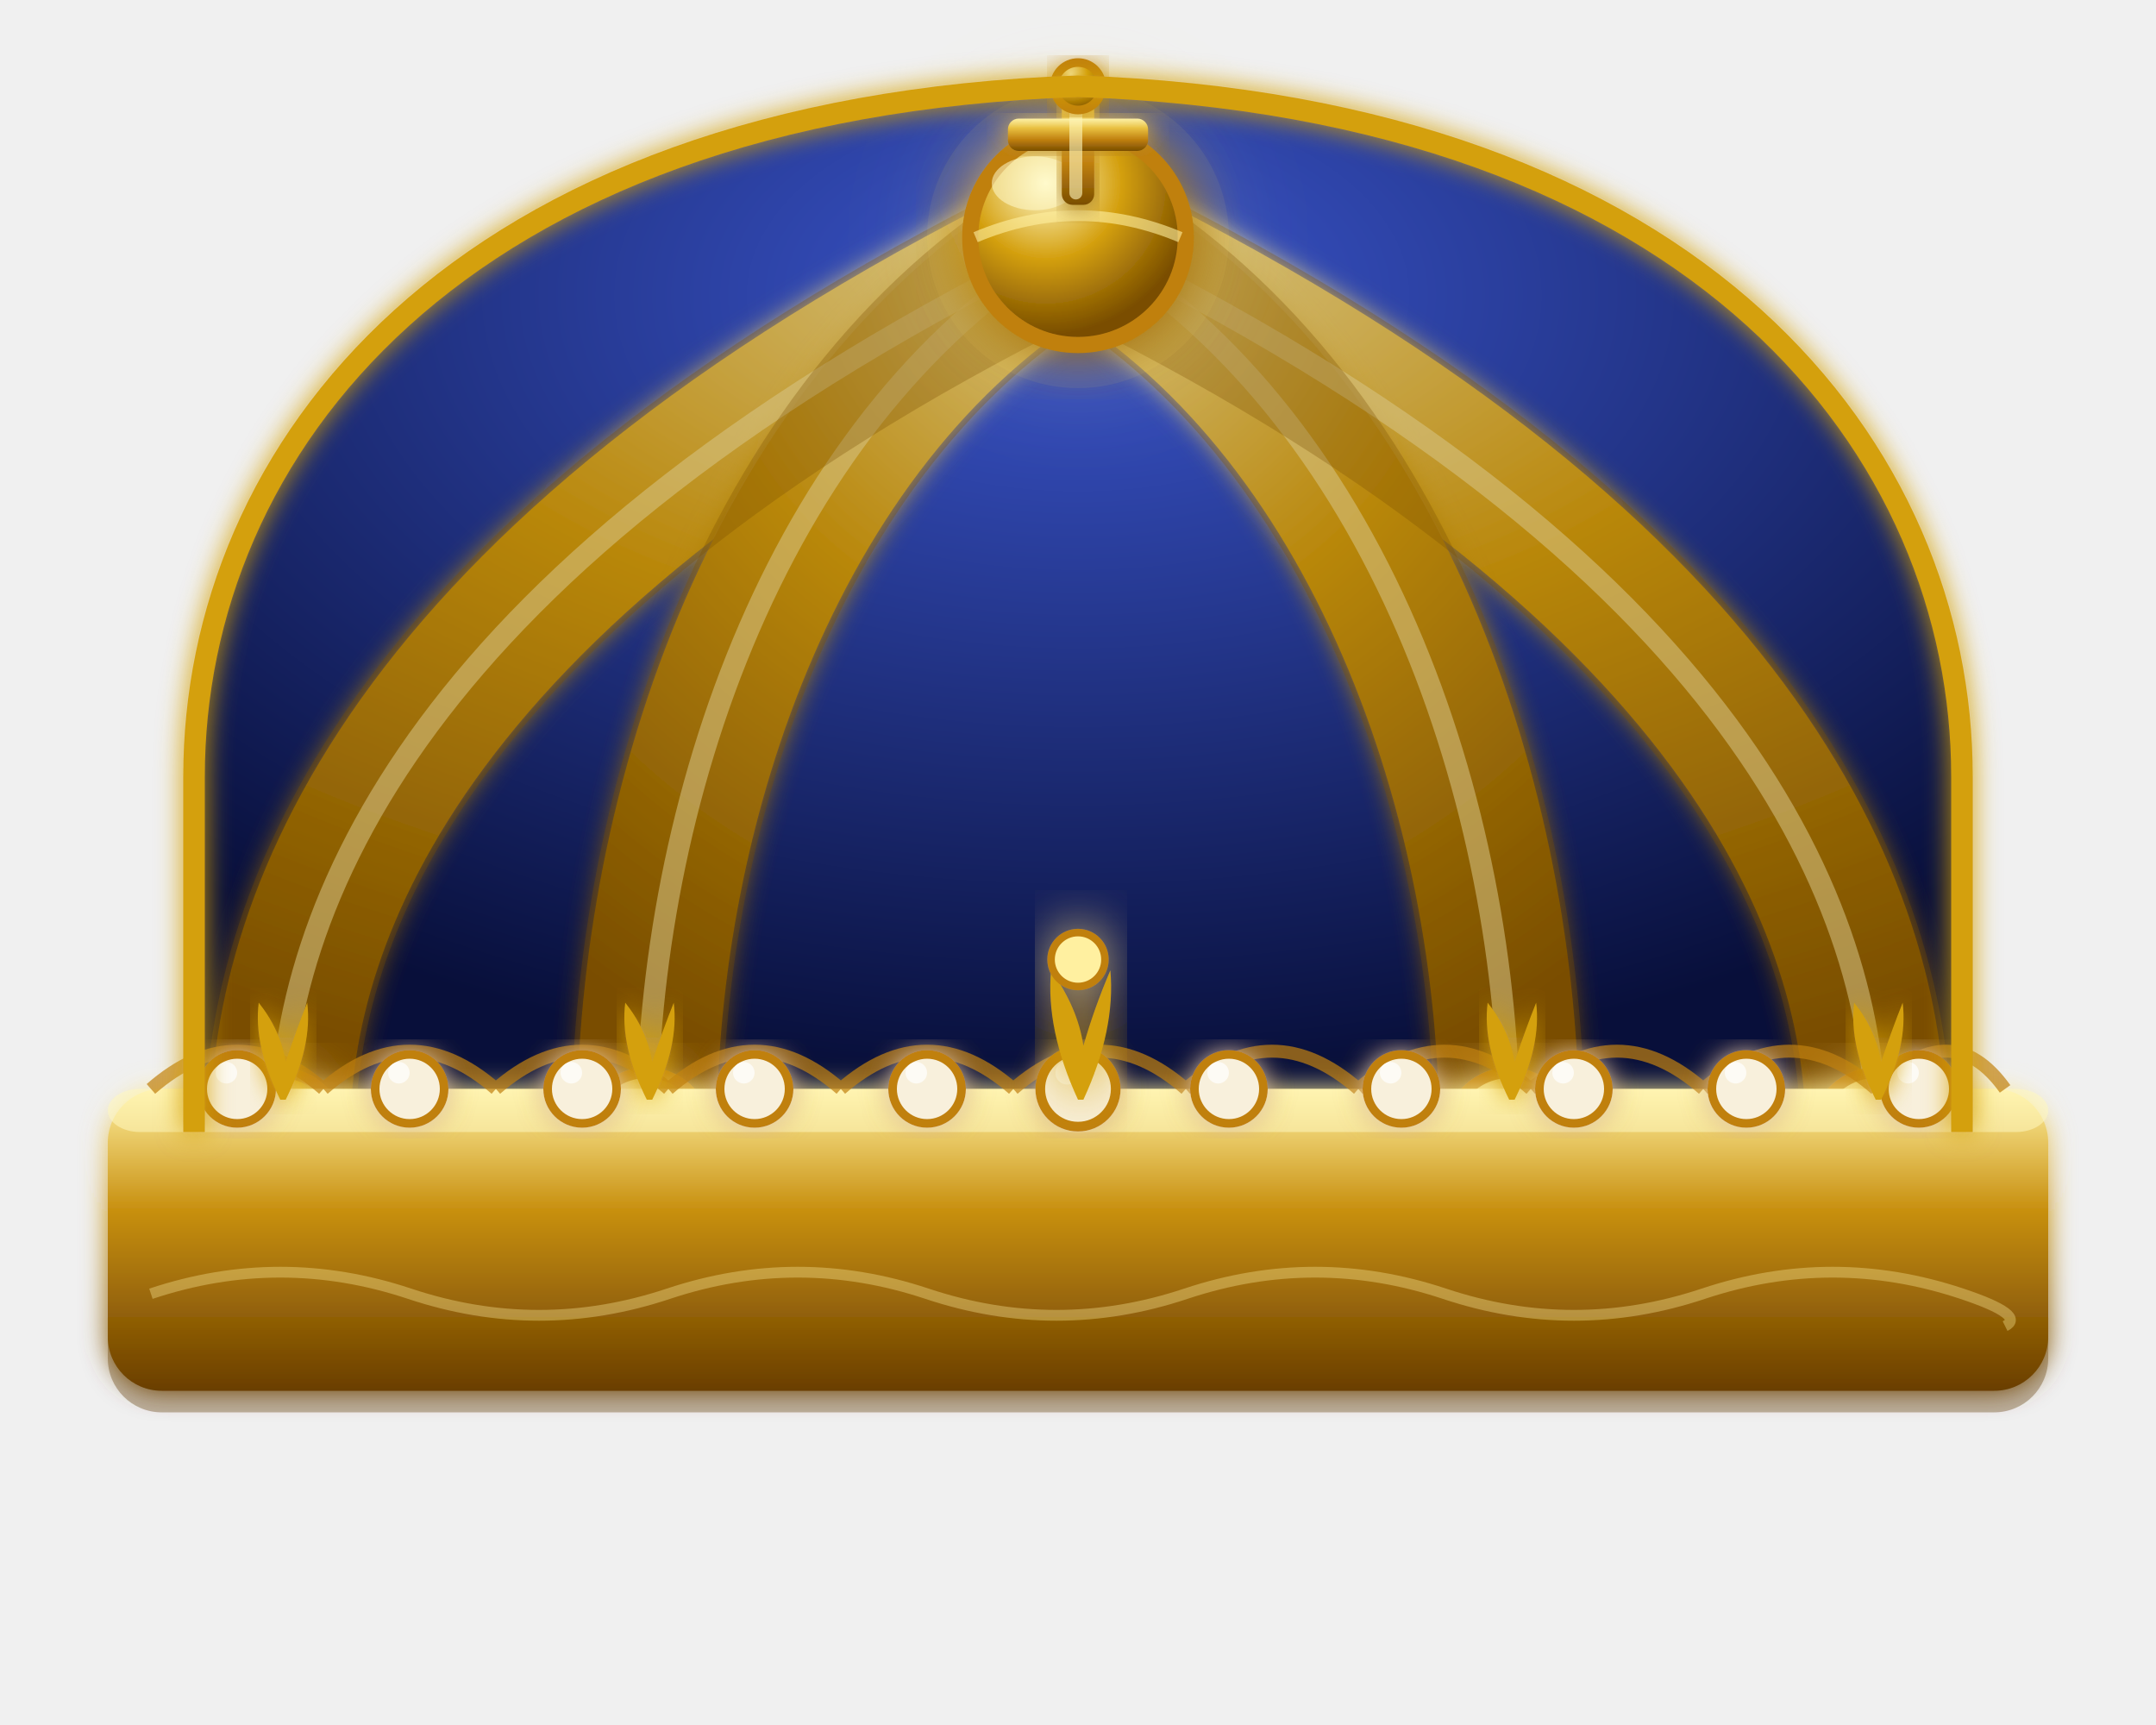
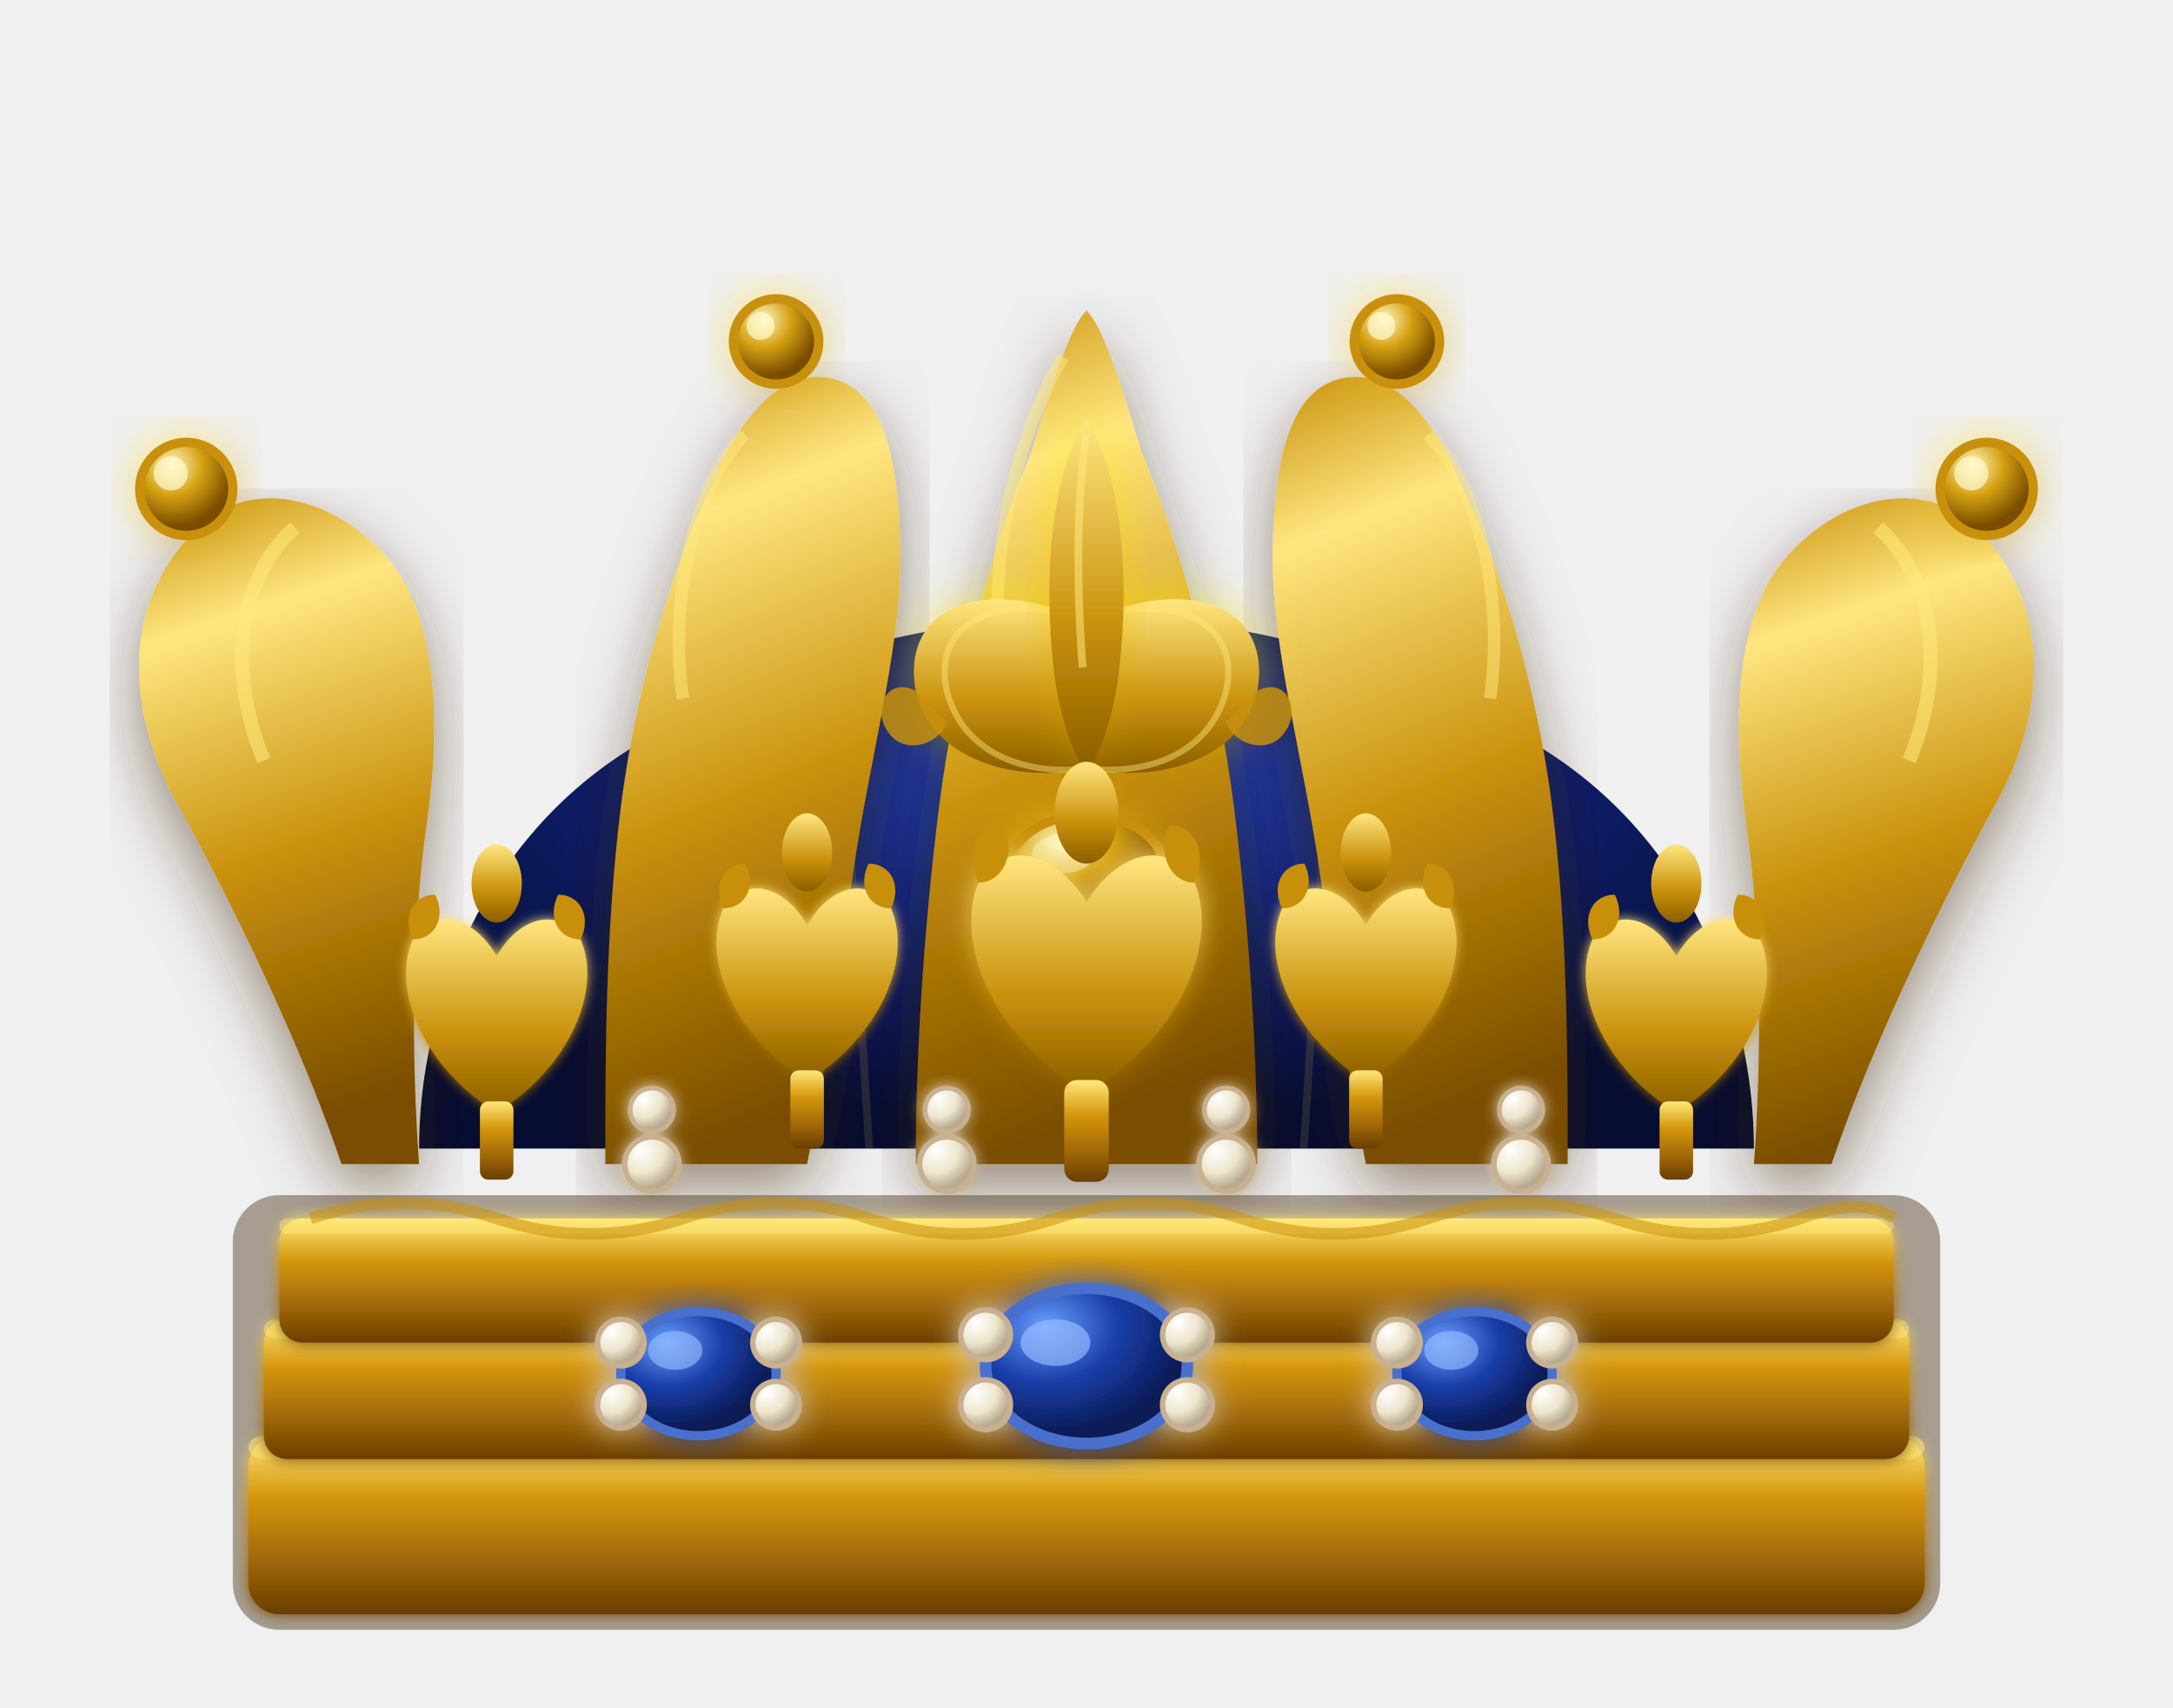
- <svg xmlns="http://www.w3.org/2000/svg" viewBox="0 0 200 160" fill="none" aria-label="Royal Results Crown">
+ <svg xmlns="http://www.w3.org/2000/svg" viewBox="0 0 280 220" fill="none" aria-label="Royal Results Crown">
  <defs>
-     <linearGradient id="gldMain" x1="0" y1="0" x2="0" y2="1">
-       <stop offset="0%" stop-color="#FFF5B0" />
-       <stop offset="30%" stop-color="#E8C040" />
-       <stop offset="65%" stop-color="#C08010" />
-       <stop offset="100%" stop-color="#7A4E00" />
+     <linearGradient id="gBand" x1="0" y1="0" x2="0" y2="1">
+       <stop offset="0%" stop-color="#FFE97A" />
+       <stop offset="35%" stop-color="#D4950A" />
+       <stop offset="70%" stop-color="#A06808" />
+       <stop offset="100%" stop-color="#6B3E00" />
    </linearGradient>
-     <radialGradient id="gldArch" cx="50%" cy="0%" r="100%">
-       <stop offset="0%" stop-color="#FFF8C0" />
-       <stop offset="45%" stop-color="#D4A010" />
-       <stop offset="100%" stop-color="#7A4E00" />
+     <linearGradient id="gPoint" x1="0.15" y1="1" x2="0" y2="0">
+       <stop offset="0%" stop-color="#7A4E00" />
+       <stop offset="40%" stop-color="#C8900A" />
+       <stop offset="78%" stop-color="#FFE680" />
+       <stop offset="100%" stop-color="#C8900A" />
+     </linearGradient>
+     <radialGradient id="gVelvet" cx="50%" cy="30%" r="65%">
+       <stop offset="0%" stop-color="#2244BB" />
+       <stop offset="55%" stop-color="#0E1E6A" />
+       <stop offset="100%" stop-color="#060D30" />
    </radialGradient>
-     <radialGradient id="velvet" cx="50%" cy="20%" r="75%">
-       <stop offset="0%" stop-color="#3A55CC" />
-       <stop offset="100%" stop-color="#080F3A" />
-     </radialGradient>
-     <linearGradient id="bandGrad" x1="0" y1="0" x2="0" y2="1">
-       <stop offset="0%" stop-color="#FFF0A0" />
-       <stop offset="40%" stop-color="#C89010" />
-       <stop offset="100%" stop-color="#6A3E00" />
-     </linearGradient>
-     <radialGradient id="orbGrad" cx="35%" cy="25%" r="70%">
+     <radialGradient id="gOrb" cx="35%" cy="25%" r="65%">
      <stop offset="0%" stop-color="#FFFACC" />
      <stop offset="50%" stop-color="#D4A010" />
      <stop offset="100%" stop-color="#7A4E00" />
    </radialGradient>
-     <filter id="glow" x="-25%" y="-25%" width="150%" height="150%">
-       <feGaussianBlur stdDeviation="2.5" result="b" />
+     <radialGradient id="gSaph" cx="30%" cy="25%" r="70%">
+       <stop offset="0%" stop-color="#6A9FFF" />
+       <stop offset="50%" stop-color="#1A3FAA" />
+       <stop offset="100%" stop-color="#091A55" />
+     </radialGradient>
+     <radialGradient id="gPearl" cx="30%" cy="25%" r="70%">
+       <stop offset="0%" stop-color="#FFFFFF" />
+       <stop offset="60%" stop-color="#EDE5CC" />
+       <stop offset="100%" stop-color="#B8AA90" />
+     </radialGradient>
+     <linearGradient id="gFleur" x1="0" y1="1" x2="0" y2="0">
+       <stop offset="0%" stop-color="#8B5E00" />
+       <stop offset="40%" stop-color="#C8900A" />
+       <stop offset="100%" stop-color="#FFE680" />
+     </linearGradient>
+     <filter id="glow" x="-20%" y="-20%" width="140%" height="140%">
+       <feGaussianBlur stdDeviation="2" result="b" />
      <feMerge>
        <feMergeNode in="b" />
        <feMergeNode in="SourceGraphic" />
      </feMerge>
    </filter>
-     <filter id="glowLg" x="-40%" y="-40%" width="180%" height="180%">
-       <feGaussianBlur stdDeviation="4" result="b" />
+     <filter id="glowSm" x="-12%" y="-12%" width="124%" height="124%">
+       <feGaussianBlur stdDeviation="1" result="b" />
      <feMerge>
        <feMergeNode in="b" />
        <feMergeNode in="SourceGraphic" />
      </feMerge>
    </filter>
-     <filter id="glowSm" x="-15%" y="-15%" width="130%" height="130%">
-       <feGaussianBlur stdDeviation="1.2" result="b" />
+     <filter id="glowGold" x="-30%" y="-30%" width="160%" height="160%">
+       <feGaussianBlur stdDeviation="3" result="b" />
+       <feColorMatrix in="b" type="matrix" values="1 0.6 0 0 0.1  0.7 0.4 0 0 0  0 0 0 0 0  0 0 0 0.5 0" result="golden" />
      <feMerge>
-         <feMergeNode in="b" />
+         <feMergeNode in="golden" />
        <feMergeNode in="SourceGraphic" />
      </feMerge>
    </filter>
-     <clipPath id="archClip">
-       <path d="M18 105 L18 72                C18 42 42 10 100 8                C158 10 182 42 182 72                L182 105 Z" />
-     </clipPath>
+     <filter id="shadow" x="-10%" y="-5%" width="120%" height="120%">
+       <feDropShadow dx="0" dy="3" stdDeviation="4" flood-color="#3A2000" flood-opacity="0.5" />
+     </filter>
  </defs>
-   <path d="M18 105 L18 72            C18 42 42 10 100 8            C158 10 182 42 182 72            L182 105 Z" fill="url(#velvet)" />
-   <path d="M26 105            C26 85 38 52 100 22            C162 52 174 85 174 105" stroke="url(#gldArch)" stroke-width="13" fill="none" stroke-linecap="round" filter="url(#glowSm)" />
-   <path d="M60 105            C60 75 72 38 100 22            C128 38 140 75 140 105" stroke="url(#gldArch)" stroke-width="13" fill="none" stroke-linecap="round" filter="url(#glowSm)" />
-   <path d="M26 105 C26 85 38 52 100 22 C162 52 174 85 174 105" stroke="#FFF8C0" stroke-width="2" fill="none" opacity="0.55" />
-   <path d="M60 105 C60 75 72 38 100 22 C128 38 140 75 140 105" stroke="#FFF8C0" stroke-width="2" fill="none" opacity="0.55" />
-   <path d="M26 105 C26 85 38 52 100 22 C162 52 174 85 174 105" stroke="#7A4E00" stroke-width="14" fill="none" opacity="0.3" stroke-linecap="round" />
-   <path d="M60 105 C60 75 72 38 100 22 C128 38 140 75 140 105" stroke="#7A4E00" stroke-width="14" fill="none" opacity="0.3" stroke-linecap="round" />
+   <path d="M54 148 C54 130 62 108 82 96 C97 86 117 80 140 79 C163 80 183 86 198 96 C218 108 226 130 226 148 Z" fill="url(#gVelvet)" />
+   <line x1="140" y1="79" x2="140" y2="148" stroke="#FFD95A" stroke-width="1.5" opacity="0.2" />
+   <line x1="108" y1="84" x2="112" y2="148" stroke="#FFD95A" stroke-width="1" opacity="0.13" />
+   <line x1="172" y1="84" x2="168" y2="148" stroke="#FFD95A" stroke-width="1" opacity="0.13" />
+   <line x1="80" y1="108" x2="86" y2="148" stroke="#FFD95A" stroke-width="0.8" opacity="0.1" />
+   <line x1="200" y1="108" x2="194" y2="148" stroke="#FFD95A" stroke-width="0.8" opacity="0.1" />
+   <path d="M44 150 C40 138 32 120 22 102 C15 88 17 74 28 66 C35 62 44 65 50 72 C56 79 57 92 55 106 C53 120 53 136 54 150 Z" fill="url(#gPoint)" filter="url(#shadow)" />
+   <path d="M34 98 C29 86 31 74 38 68" stroke="#FFE97A" stroke-width="1.8" fill="none" opacity="0.55" />
+   <circle cx="24" cy="63" r="6" fill="url(#gOrb)" stroke="#C8900A" stroke-width="1.2" filter="url(#glowGold)" />
+   <circle cx="22" cy="61" r="2.2" fill="#FFFACC" opacity="0.7" />
+   <path d="M78 150 C78 136 78 120 80 104 C82 88 87 72 92 62 C96 52 102 47 108 49 C114 51 116 60 116 72 C116 84 112 98 110 112 C108 126 106 140 104 150 Z" fill="url(#gPoint)" filter="url(#shadow)" />
+   <path d="M88 90 C86 76 90 62 96 56" stroke="#FFE97A" stroke-width="1.6" fill="none" opacity="0.5" />
+   <circle cx="100" cy="44" r="5.5" fill="url(#gOrb)" stroke="#C8900A" stroke-width="1.2" filter="url(#glowGold)" />
+   <circle cx="98" cy="42" r="1.8" fill="#FFFACC" opacity="0.7" />
+   <path d="M118 150 C118 136 119 120 121 104 C123 88 128 70 133 58 C136 48 138 42 140 40 C142 42 144 48 147 58 C152 70 157 88 159 104 C161 120 162 136 162 150 Z" fill="url(#gPoint)" filter="url(#shadow)" />
+   <path d="M129 88 C127 72 131 56 137 46" stroke="#FFE97A" stroke-width="1.6" fill="none" opacity="0.5" />
+   <path d="M176 150 C174 140 172 126 170 112 C168 98 164 84 164 72 C164 60 166 51 172 49 C178 47 184 52 188 62 C193 72 198 88 200 104 C202 120 202 136 202 150 Z" fill="url(#gPoint)" filter="url(#shadow)" />
+   <path d="M192 90 C194 76 190 62 184 56" stroke="#FFE97A" stroke-width="1.6" fill="none" opacity="0.5" />
+   <circle cx="180" cy="44" r="5.5" fill="url(#gOrb)" stroke="#C8900A" stroke-width="1.2" filter="url(#glowGold)" />
+   <circle cx="178" cy="42" r="1.8" fill="#FFFACC" opacity="0.7" />
+   <path d="M226 150 C227 136 227 120 225 106 C223 92 224 79 230 72 C236 65 245 62 252 66 C263 74 265 88 258 102 C248 120 240 138 236 150 Z" fill="url(#gPoint)" filter="url(#shadow)" />
+   <path d="M246 98 C251 86 249 74 242 68" stroke="#FFE97A" stroke-width="1.8" fill="none" opacity="0.55" />
+   <circle cx="256" cy="63" r="6" fill="url(#gOrb)" stroke="#C8900A" stroke-width="1.2" filter="url(#glowGold)" />
+   <circle cx="254" cy="61" r="2.2" fill="#FFFACC" opacity="0.7" />
+   <rect x="137.5" y="58" width="5" height="52" rx="2" fill="url(#gFleur)" filter="url(#glowSm)" />
+   <rect x="138.8" y="59" width="2" height="50" rx="1" fill="#FFE97A" opacity="0.45" />
+   <ellipse cx="140" cy="112" rx="10" ry="7" fill="url(#gOrb)" stroke="#C8900A" stroke-width="1.2" filter="url(#glowGold)" />
+   <ellipse cx="137" cy="110" rx="4" ry="2.5" fill="#FFFACC" opacity="0.45" />
+   <path d="M140 80 C127 74 116 78 118 89 C120 98 131 101 140 99" fill="url(#gFleur)" filter="url(#glowGold)" />
+   <path d="M140 80 C129 76 120 80 122 89 C124 97 132 100 140 99" stroke="#FFE97A" stroke-width="0.8" fill="none" opacity="0.45" />
+   <path d="M140 80 C153 74 164 78 162 89 C160 98 149 101 140 99" fill="url(#gFleur)" filter="url(#glowGold)" />
+   <path d="M140 80 C151 76 160 80 158 89 C156 97 148 100 140 99" stroke="#FFE97A" stroke-width="0.8" fill="none" opacity="0.45" />
+   <path d="M136 88 C134 73 136 60 140 54 C144 60 146 73 144 88 C143 94 141 99 140 99 C139 99 137 94 136 88 Z" fill="url(#gFleur)" filter="url(#glowGold)" />
+   <path d="M139.5 86 C138.5 73 139 62 140 56" stroke="#FFE97A" stroke-width="1" fill="none" opacity="0.55" />
+   <path d="M118 89 C114 87 112 92 115 95 C117 97 121 96 122 93" fill="#C8900A" opacity="0.85" />
+   <path d="M162 89 C166 87 168 92 165 95 C163 97 159 96 158 93" fill="#C8900A" opacity="0.85" />
+   <g transform="translate(64,116) scale(0.72)">
+     <path d="M0 38 C-13 30-19 16-15 7 C-11 1-4 3 0 10 C4 3 11 1 15 7 C19 16 13 30 0 38Z" fill="url(#gFleur)" filter="url(#glowSm)" />
+     <path d="M-15 7 C-17 3-15-1-11-1 C-9 3-11 7-15 7Z" fill="#C8900A" />
+     <path d="M15 7 C17 3 15-1 11-1 C9 3 11 7 15 7Z" fill="#C8900A" />
+     <ellipse cx="0" cy="-3" rx="4.5" ry="7" fill="url(#gFleur)" />
+     <rect x="-3" y="36" width="6" height="14" rx="1.5" fill="url(#gBand)" />
+   </g>
+   <g transform="translate(104,112) scale(0.72)">
+     <path d="M0 38 C-13 30-19 16-15 7 C-11 1-4 3 0 10 C4 3 11 1 15 7 C19 16 13 30 0 38Z" fill="url(#gFleur)" filter="url(#glowSm)" />
+     <path d="M-15 7 C-17 3-15-1-11-1 C-9 3-11 7-15 7Z" fill="#C8900A" />
+     <path d="M15 7 C17 3 15-1 11-1 C9 3 11 7 15 7Z" fill="#C8900A" />
+     <ellipse cx="0" cy="-3" rx="4.5" ry="7" fill="url(#gFleur)" />
+     <rect x="-3" y="36" width="6" height="14" rx="1.5" fill="url(#gBand)" />
+   </g>
+   <g transform="translate(140,108) scale(0.82)">
+     <path d="M0 40 C-14 32-21 17-17 7 C-13 0-5 2 0 10 C5 2 13 0 17 7 C21 17 14 32 0 40Z" fill="url(#gFleur)" filter="url(#glow)" />
+     <path d="M-17 7 C-19 2-17-2-13-2 C-11 2-13 7-17 7Z" fill="#C8900A" />
+     <path d="M17 7 C19 2 17-2 13-2 C11 2 13 7 17 7Z" fill="#C8900A" />
+     <ellipse cx="0" cy="-4" rx="5" ry="8" fill="url(#gFleur)" />
+     <rect x="-3.5" y="38" width="7" height="16" rx="2" fill="url(#gBand)" />
+   </g>
+   <g transform="translate(176,112) scale(0.72)">
+     <path d="M0 38 C-13 30-19 16-15 7 C-11 1-4 3 0 10 C4 3 11 1 15 7 C19 16 13 30 0 38Z" fill="url(#gFleur)" filter="url(#glowSm)" />
+     <path d="M-15 7 C-17 3-15-1-11-1 C-9 3-11 7-15 7Z" fill="#C8900A" />
+     <path d="M15 7 C17 3 15-1 11-1 C9 3 11 7 15 7Z" fill="#C8900A" />
+     <ellipse cx="0" cy="-3" rx="4.5" ry="7" fill="url(#gFleur)" />
+     <rect x="-3" y="36" width="6" height="14" rx="1.5" fill="url(#gBand)" />
+   </g>
+   <g transform="translate(216,116) scale(0.72)">
+     <path d="M0 38 C-13 30-19 16-15 7 C-11 1-4 3 0 10 C4 3 11 1 15 7 C19 16 13 30 0 38Z" fill="url(#gFleur)" filter="url(#glowSm)" />
+     <path d="M-15 7 C-17 3-15-1-11-1 C-9 3-11 7-15 7Z" fill="#C8900A" />
+     <path d="M15 7 C17 3 15-1 11-1 C9 3 11 7 15 7Z" fill="#C8900A" />
+     <ellipse cx="0" cy="-3" rx="4.5" ry="7" fill="url(#gFleur)" />
+     <rect x="-3" y="36" width="6" height="14" rx="1.5" fill="url(#gBand)" />
+   </g>
+   <g filter="url(#glowSm)">
+     <circle cx="84" cy="150" r="3.5" fill="url(#gPearl)" stroke="#C8B090" stroke-width="0.7" />
+     <circle cx="84" cy="143" r="2.8" fill="url(#gPearl)" stroke="#C8B090" stroke-width="0.6" />
+     <circle cx="122" cy="150" r="3.5" fill="url(#gPearl)" stroke="#C8B090" stroke-width="0.7" />
+     <circle cx="122" cy="143" r="2.8" fill="url(#gPearl)" stroke="#C8B090" stroke-width="0.6" />
+     <circle cx="158" cy="150" r="3.5" fill="url(#gPearl)" stroke="#C8B090" stroke-width="0.7" />
+     <circle cx="158" cy="143" r="2.8" fill="url(#gPearl)" stroke="#C8B090" stroke-width="0.6" />
+     <circle cx="196" cy="150" r="3.5" fill="url(#gPearl)" stroke="#C8B090" stroke-width="0.7" />
+     <circle cx="196" cy="143" r="2.8" fill="url(#gPearl)" stroke="#C8B090" stroke-width="0.6" />
+   </g>
+   <rect x="30" y="154" width="220" height="56" rx="6" fill="#3A2000" opacity="0.4" />
+   <rect x="32" y="185" width="216" height="23" rx="4" fill="url(#gBand)" filter="url(#glowSm)" />
+   <rect x="32" y="185" width="216" height="3" rx="2" fill="#FFE97A" opacity="0.55" />
+   <rect x="34" y="170" width="212" height="18" rx="3" fill="url(#gBand)" filter="url(#glowSm)" />
+   <rect x="34" y="170" width="212" height="2.5" rx="1.5" fill="#FFE97A" opacity="0.5" />
+   <rect x="36" y="157" width="208" height="16" rx="3" fill="url(#gBand)" filter="url(#glowSm)" />
+   <rect x="36" y="157" width="208" height="2" rx="1" fill="#FFE97A" opacity="0.45" />
+   <path d="M40 157 Q52 153 64 157 Q76 161 88 157 Q100 153 112 157 Q124 161 136 157 Q148 153 160 157 Q172 161 184 157 Q196 153 208 157 Q220 161 232 157 Q240 154 244 157" stroke="#C8900A" stroke-width="1.5" fill="none" opacity="0.55" />
  <g filter="url(#glow)">
-     <circle cx="26" cy="105" r="5.5" fill="url(#orbGrad)" stroke="#C08010" stroke-width="1" />
-     <circle cx="26" cy="105" r="2" fill="#FFF8C0" />
+     <ellipse cx="90" cy="177" rx="10" ry="8" fill="url(#gSaph)" stroke="#4A6FCC" stroke-width="1.2" />
+     <ellipse cx="87" cy="174" rx="3.5" ry="2.5" fill="#9ABFFF" opacity="0.6" />
+     <circle cx="80" cy="173" r="3" fill="url(#gPearl)" stroke="#C8B090" stroke-width="0.7" />
+     <circle cx="80" cy="181" r="3" fill="url(#gPearl)" stroke="#C8B090" stroke-width="0.7" />
+     <circle cx="100" cy="173" r="3" fill="url(#gPearl)" stroke="#C8B090" stroke-width="0.7" />
+     <circle cx="100" cy="181" r="3" fill="url(#gPearl)" stroke="#C8B090" stroke-width="0.7" />
  </g>
  <g filter="url(#glow)">
-     <circle cx="174" cy="105" r="5.5" fill="url(#orbGrad)" stroke="#C08010" stroke-width="1" />
-     <circle cx="174" cy="105" r="2" fill="#FFF8C0" />
+     <ellipse cx="140" cy="176" rx="13" ry="10" fill="url(#gSaph)" stroke="#4A6FCC" stroke-width="1.5" />
+     <ellipse cx="136" cy="173" rx="4.5" ry="3" fill="#9ABFFF" opacity="0.65" />
+     <circle cx="127" cy="172" r="3.2" fill="url(#gPearl)" stroke="#C8B090" stroke-width="0.7" />
+     <circle cx="127" cy="181" r="3.2" fill="url(#gPearl)" stroke="#C8B090" stroke-width="0.7" />
+     <circle cx="153" cy="172" r="3.2" fill="url(#gPearl)" stroke="#C8B090" stroke-width="0.7" />
+     <circle cx="153" cy="181" r="3.2" fill="url(#gPearl)" stroke="#C8B090" stroke-width="0.7" />
  </g>
  <g filter="url(#glow)">
-     <circle cx="60" cy="105" r="5.5" fill="url(#orbGrad)" stroke="#C08010" stroke-width="1" />
-     <circle cx="60" cy="105" r="2" fill="#FFF8C0" />
+     <ellipse cx="190" cy="177" rx="10" ry="8" fill="url(#gSaph)" stroke="#4A6FCC" stroke-width="1.2" />
+     <ellipse cx="187" cy="174" rx="3.5" ry="2.5" fill="#9ABFFF" opacity="0.6" />
+     <circle cx="180" cy="173" r="3" fill="url(#gPearl)" stroke="#C8B090" stroke-width="0.7" />
+     <circle cx="180" cy="181" r="3" fill="url(#gPearl)" stroke="#C8B090" stroke-width="0.7" />
+     <circle cx="200" cy="173" r="3" fill="url(#gPearl)" stroke="#C8B090" stroke-width="0.7" />
+     <circle cx="200" cy="181" r="3" fill="url(#gPearl)" stroke="#C8B090" stroke-width="0.7" />
  </g>
-   <g filter="url(#glow)">
-     <circle cx="140" cy="105" r="5.5" fill="url(#orbGrad)" stroke="#C08010" stroke-width="1" />
-     <circle cx="140" cy="105" r="2" fill="#FFF8C0" />
-   </g>
-   <circle cx="100" cy="22" r="14" fill="#FFE566" opacity="0.12" filter="url(#glowLg)" />
-   <circle cx="100" cy="22" r="10" fill="url(#orbGrad)" stroke="#C08010" stroke-width="1.5" filter="url(#glow)" />
-   <path d="M90.5 22 Q100 18 109.5 22" stroke="#FFF0A0" stroke-width="1" fill="none" opacity="0.6" />
-   <ellipse cx="96" cy="17" rx="4" ry="2.5" fill="#FFFACC" opacity="0.55" />
-   <rect x="98.5" y="8" width="3" height="11" rx="1" fill="url(#gldMain)" filter="url(#glowSm)" />
-   <rect x="93.5" y="11" width="13" height="3" rx="1" fill="url(#gldMain)" filter="url(#glowSm)" />
-   <rect x="99.2" y="8.5" width="1.2" height="10" rx="0.6" fill="#FFF8C0" opacity="0.6" />
-   <circle cx="100" cy="8" r="2.2" fill="url(#orbGrad)" stroke="#C08010" stroke-width="0.8" filter="url(#glowSm)" />
-   <rect x="10" y="103" width="180" height="28" rx="5" fill="#5A3500" opacity="0.35" />
-   <rect x="10" y="101" width="180" height="28" rx="5" fill="url(#bandGrad)" filter="url(#glowSm)" />
-   <rect x="10" y="101" width="180" height="4" rx="3" fill="#FFF8C0" opacity="0.55" />
-   <path d="     M14 101 Q22 94 30 101     M30 101 Q38 94 46 101     M46 101 Q54 94 62 101     M62 101 Q70 94 78 101     M78 101 Q86 94 94 101     M94 101 Q102 94 110 101     M110 101 Q118 94 126 101     M126 101 Q134 94 142 101     M142 101 Q150 94 158 101     M158 101 Q166 94 174 101     M174 101 Q181 94 186 101" stroke="#C08010" stroke-width="1.2" fill="none" opacity="0.7" />
-   <path d="M14 120 Q26 116 38 120 Q50 124 62 120 Q74 116 86 120 Q98 124 110 120 Q122 116 134 120 Q146 124 158 120 Q170 116 182 120 Q188 122 186 123" stroke="#FFF0A0" stroke-width="1" fill="none" opacity="0.35" />
-   <g filter="url(#glowSm)">
-     <circle cx="22" cy="101" r="3.2" fill="#F8F0DC" stroke="#C08010" stroke-width="0.8" />
-     <circle cx="38" cy="101" r="3.2" fill="#F8F0DC" stroke="#C08010" stroke-width="0.8" />
-     <circle cx="54" cy="101" r="3.2" fill="#F8F0DC" stroke="#C08010" stroke-width="0.8" />
-     <circle cx="70" cy="101" r="3.2" fill="#F8F0DC" stroke="#C08010" stroke-width="0.8" />
-     <circle cx="86" cy="101" r="3.2" fill="#F8F0DC" stroke="#C08010" stroke-width="0.8" />
-     <circle cx="100" cy="101" r="3.5" fill="#F8F0DC" stroke="#C08010" stroke-width="0.9" />
-     <circle cx="114" cy="101" r="3.2" fill="#F8F0DC" stroke="#C08010" stroke-width="0.8" />
-     <circle cx="130" cy="101" r="3.2" fill="#F8F0DC" stroke="#C08010" stroke-width="0.8" />
-     <circle cx="146" cy="101" r="3.2" fill="#F8F0DC" stroke="#C08010" stroke-width="0.8" />
-     <circle cx="162" cy="101" r="3.2" fill="#F8F0DC" stroke="#C08010" stroke-width="0.8" />
-     <circle cx="178" cy="101" r="3.2" fill="#F8F0DC" stroke="#C08010" stroke-width="0.8" />
-     <circle cx="21" cy="99.5" r="1" fill="white" opacity="0.7" />
-     <circle cx="37" cy="99.5" r="1" fill="white" opacity="0.7" />
-     <circle cx="53" cy="99.5" r="1" fill="white" opacity="0.7" />
-     <circle cx="69" cy="99.5" r="1" fill="white" opacity="0.7" />
-     <circle cx="85" cy="99.5" r="1" fill="white" opacity="0.7" />
-     <circle cx="99" cy="99.5" r="1.1" fill="white" opacity="0.7" />
-     <circle cx="113" cy="99.5" r="1" fill="white" opacity="0.7" />
-     <circle cx="129" cy="99.5" r="1" fill="white" opacity="0.7" />
-     <circle cx="145" cy="99.5" r="1" fill="white" opacity="0.7" />
-     <circle cx="161" cy="99.5" r="1" fill="white" opacity="0.7" />
-     <circle cx="177" cy="99.5" r="1" fill="white" opacity="0.7" />
-   </g>
-   <g fill="#D4A010" filter="url(#glowSm)">
-     <path d="M26 102 Q23.5 97 24 93 Q26 95.5 26.5 98.5 Q27.5 95.5 28.5 93 Q29 97 26.5 102Z" />
-   </g>
-   <g fill="#D4A010" filter="url(#glowSm)">
-     <path d="M60 102 Q57.5 97 58 93 Q60 95.5 60.5 98.5 Q61.5 95.5 62.5 93 Q63 97 60.5 102Z" />
-   </g>
-   <g fill="#D4A010" filter="url(#glow)">
-     <path d="M100 102 Q97 95.5 97.5 90 Q100 93.5 100.5 97 Q101.5 93.5 103 90 Q103.5 95.5 100.5 102Z" />
-     <circle cx="100" cy="89" r="2.5" fill="#FFF0A0" stroke="#C08010" stroke-width="0.7" />
-   </g>
-   <g fill="#D4A010" filter="url(#glowSm)">
-     <path d="M140 102 Q137.5 97 138 93 Q140 95.5 140.5 98.5 Q141.5 95.5 142.5 93 Q143 97 140.5 102Z" />
-   </g>
-   <g fill="#D4A010" filter="url(#glowSm)">
-     <path d="M174 102 Q171.5 97 172 93 Q174 95.5 174.5 98.5 Q175.5 95.5 176.5 93 Q177 97 174.5 102Z" />
-   </g>
-   <path d="M18 105 L18 72            C18 42 42 10 100 8            C158 10 182 42 182 72            L182 105" stroke="#D4A010" stroke-width="2" fill="none" filter="url(#glowSm)" />
</svg>
